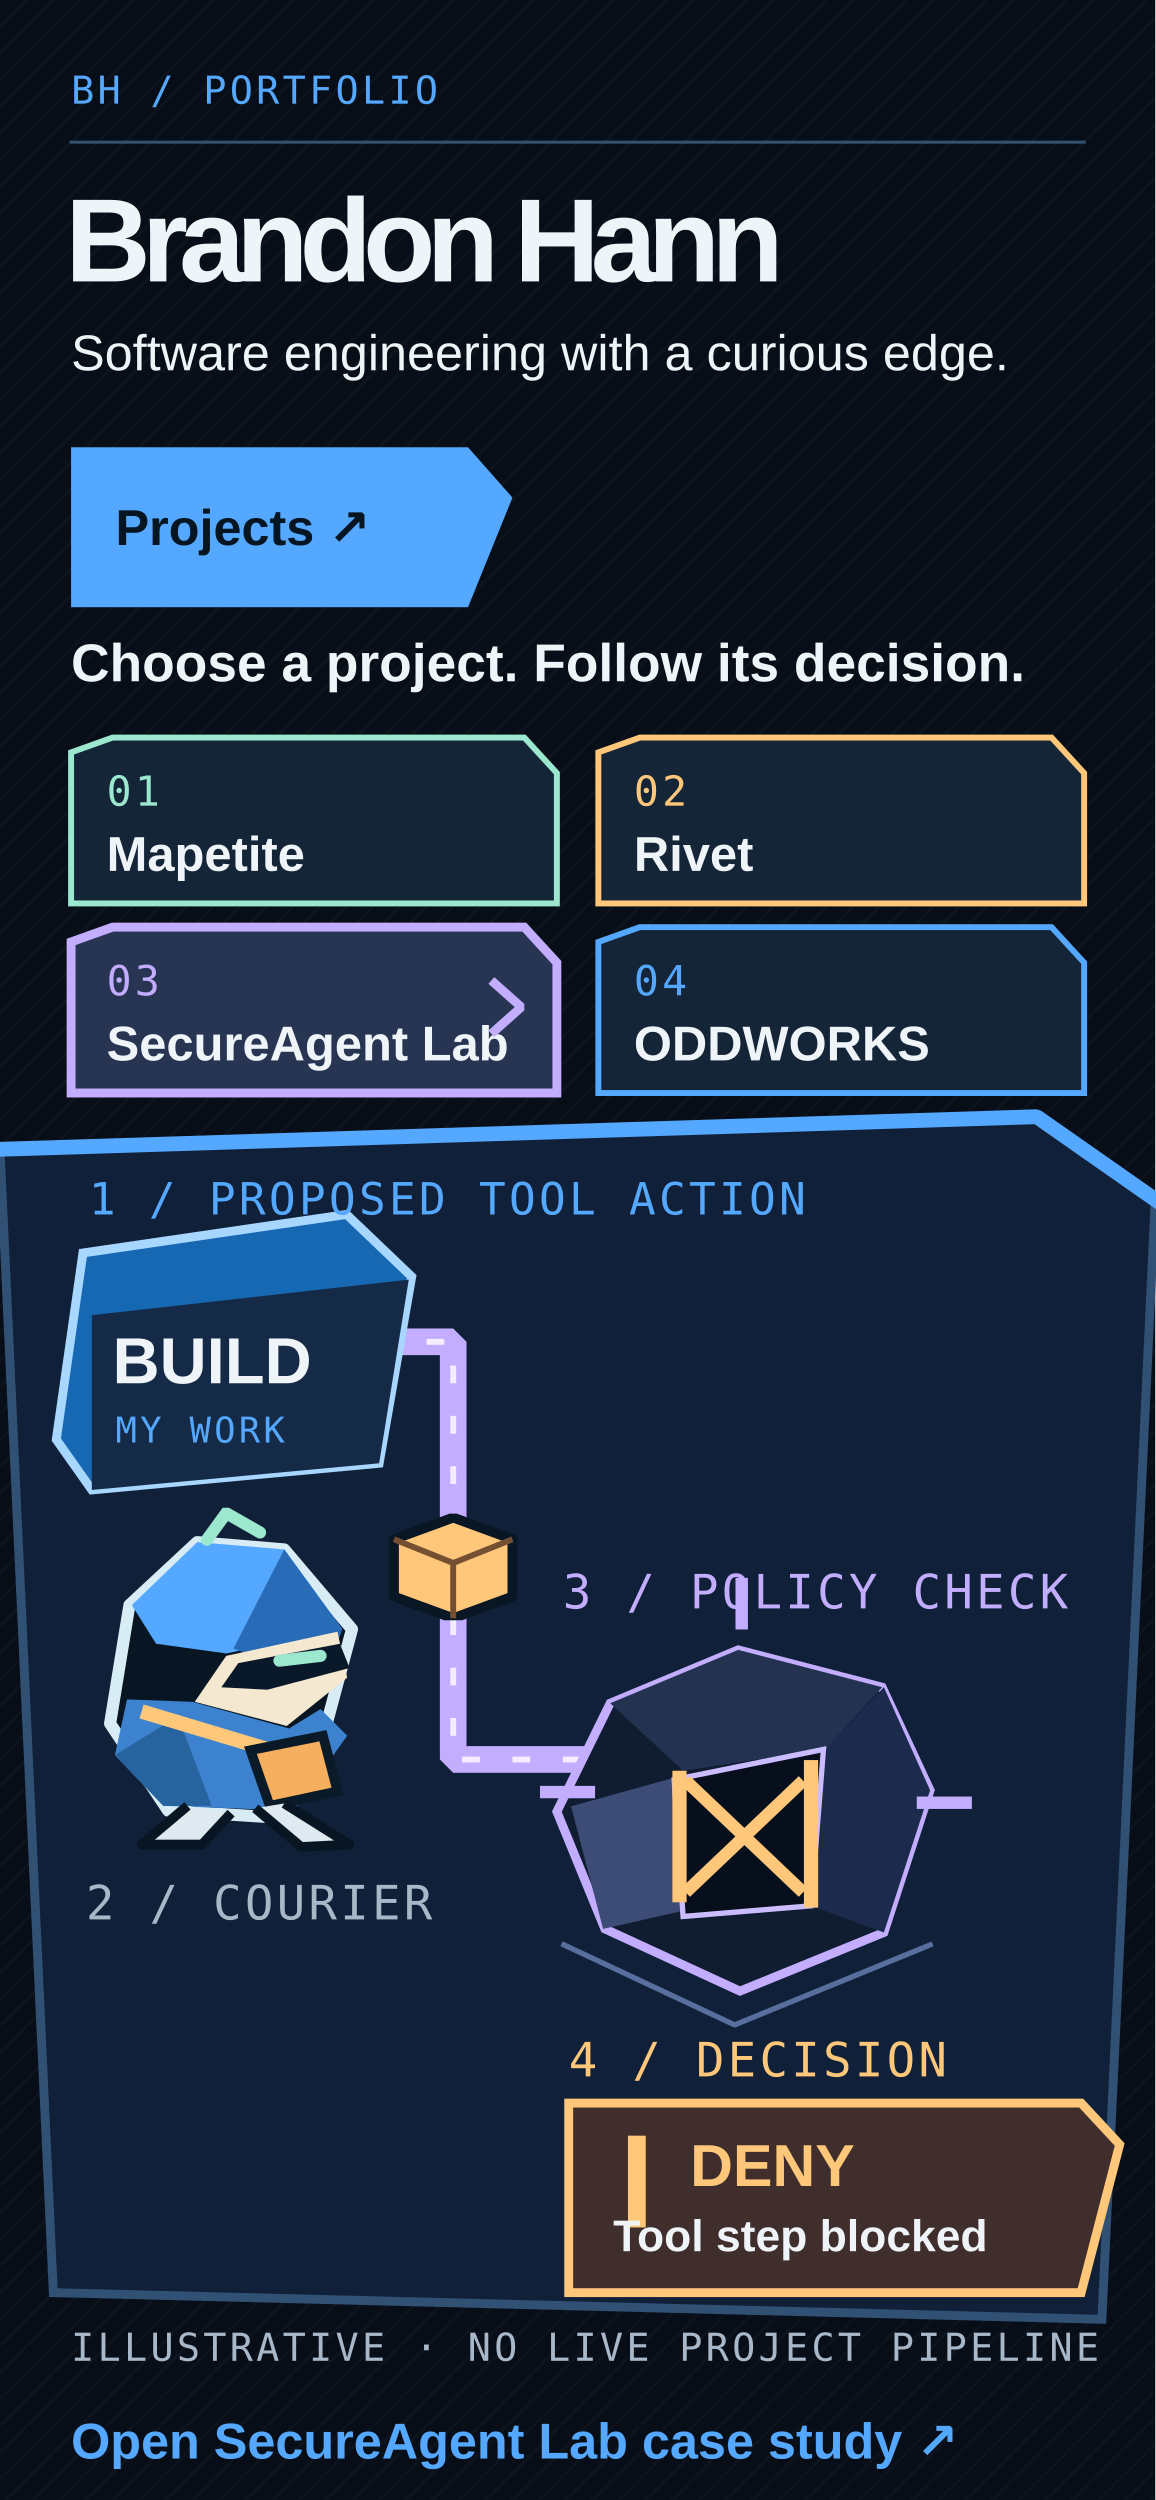
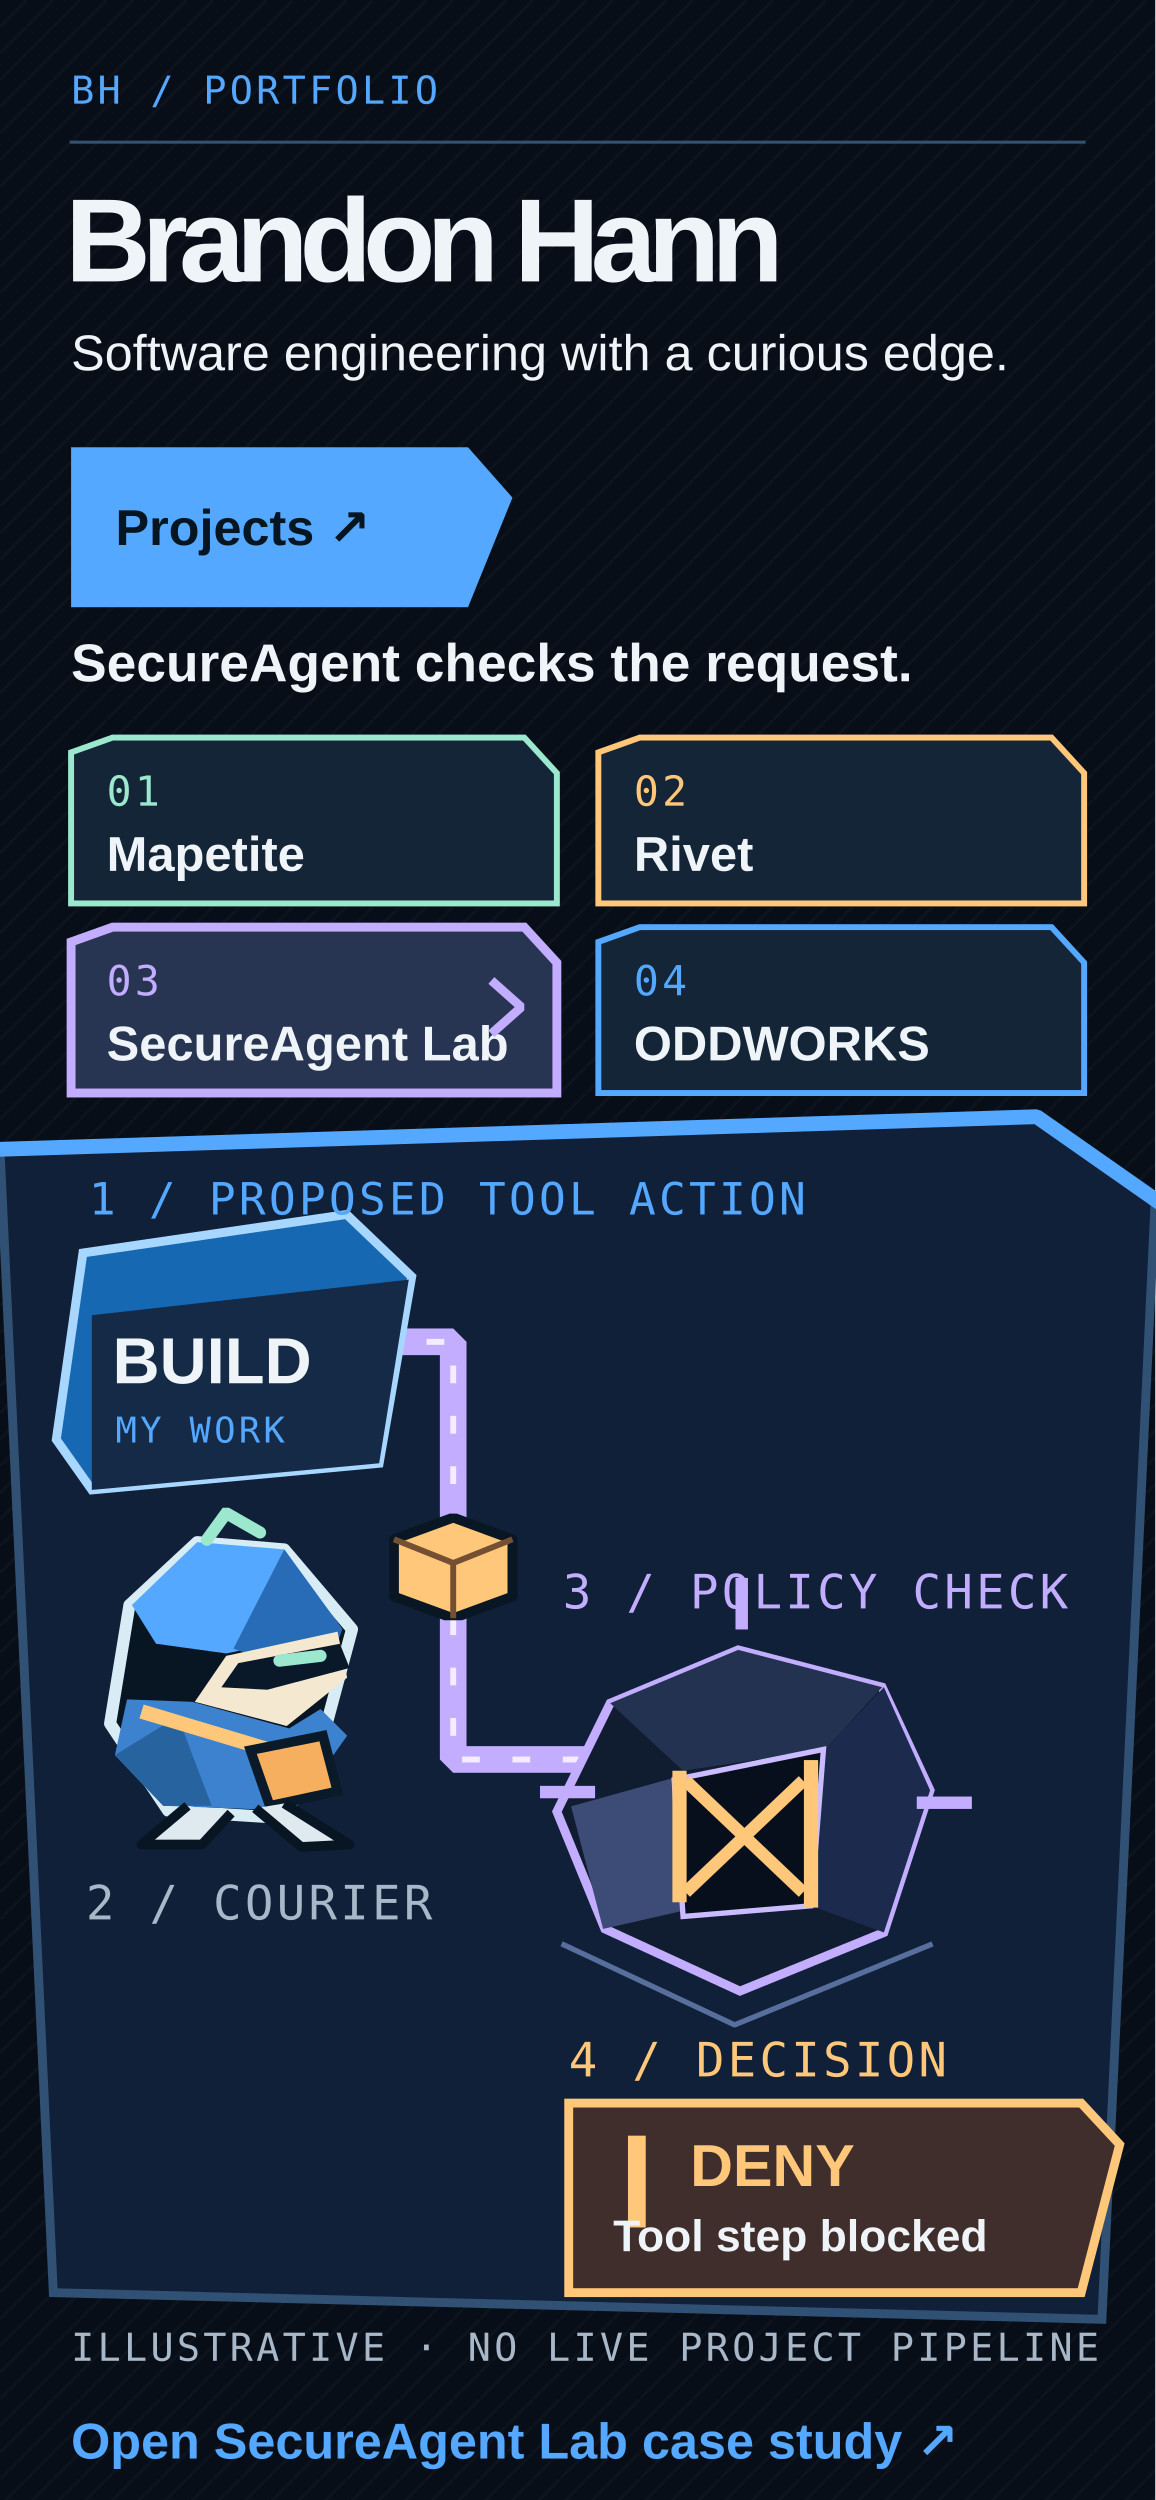
<svg xmlns="http://www.w3.org/2000/svg" width="390" height="844" viewBox="0 0 390 844" role="img" aria-label="Living Signal mobile SecureAgent deny art study">
  <defs>
    <style>
@font-face{font-family:Sora;src:url('../../public/fonts/sora-latin-wght-normal.woff2') format('woff2');font-weight:100 900}
@font-face{font-family:Plex;src:url('../../public/fonts/ibm-plex-mono-latin-500-normal.woff2') format('woff2');font-weight:500}
text{font-family:Sora,Arial,sans-serif;fill:#eef4f8}.mono{font-family:Plex,monospace;letter-spacing:1.1px}
</style>
    <pattern id="hatch" width="9" height="9" patternUnits="userSpaceOnUse">
      <path d="M0 9 9 0" stroke="#fff" stroke-opacity=".027" />
    </pattern>
    <symbol id="relay" viewBox="0 0 120 144">
      <path d="M27 38 54 10 86 21 103 54 97 105 79 128 34 127 14 89Z" fill="#081522" stroke="#d8ecf5" stroke-width="5" stroke-linejoin="round" />
      <path d="M30 38 54 11 86 21 75 51 37 57Z" fill="#54a8ff" />
      <path d="M86 21 103 54 92 91 75 51Z" fill="#286bb7" />
      <path d="M37 57 76 51 91 70 74 91 35 83Z" fill="#f4e8d1" />
      <path d="M34 64 76 54 85 64 67 73 33 76Z" fill="#0a1929" />
      <path d="M44 64 57 61M70 58l4-1" stroke="#9be8cf" stroke-width="5" stroke-linecap="round" />
      <path d="M22 82 34 77 72 89 89 77 100 91 91 111 73 127 37 126 17 103Z" fill="#3c82cf" />
      <path d="M17 103 37 126 57 125 37 87Z" fill="#27649f" />
      <path d="M72 89 91 78 102 91 91 111 73 127 58 125Z" fill="#16517c" />
      <path d="M32 85 84 102" stroke="#ffc779" stroke-width="6" />
      <path d="M70 98 101 92 106 115 78 122Z" fill="#f5af5e" stroke="#0b1a28" stroke-width="4" />
      <path d="M79 100 101 96M82 108 103 104" stroke="#533a36" stroke-width="2" />
      <path d="M35 126 29 139 51 139 56 127M67 126 68 139 91 139 79 126" fill="#dfeaf0" stroke="#081522" stroke-width="4" stroke-linejoin="round" />
      <path d="M58 10 67 0 79 8" fill="none" stroke="#9be8cf" stroke-width="5" stroke-linecap="round" stroke-linejoin="round" />
    </symbol>
    <symbol id="relay-side" viewBox="0 0 120 144">
      <path d="M18 40 46 14 82 17 110 50 99 91 81 128 34 125 10 89Z" fill="#081522" stroke="#d8ecf5" stroke-width="5" stroke-linejoin="round" />
      <path d="M19 40 46 14 82 17 106 50 58 60 29 56Z" fill="#54a8ff" />
      <path d="M82 17 106 50 98 72 61 58Z" fill="#286bb7" />
      <path d="M58 61 104 51 108 70 83 90 45 80Z" fill="#f4e8d1" />
      <path d="M63 64 105 56 109 66 75 75 56 74Z" fill="#0a1929" />
      <path d="M80 63 97 61" stroke="#9be8cf" stroke-width="5" stroke-linecap="round" />
      <path d="M17 79 44 80 84 91 97 83 108 94 86 125 32 123 12 102Z" fill="#3c82cf" />
      <path d="M12 102 32 123 52 123 38 86Z" fill="#27649f" />
      <path d="M23 84 93 105" stroke="#ffc779" stroke-width="6" />
      <path d="M68 100 98 94 104 117 76 123Z" fill="#f5af5e" stroke="#0b1a28" stroke-width="4" />
      <path d="M42 123 23 139 48 139 60 126M70 124 89 140 109 139 82 122" fill="#dfeaf0" stroke="#081522" stroke-width="4" stroke-linejoin="round" />
      <path d="M50 13 58 2 72 10" fill="none" stroke="#9be8cf" stroke-width="5" stroke-linecap="round" />
    </symbol>
    <symbol id="relay-denied" viewBox="0 0 120 144">
      <path d="M24 42 52 12 83 24 102 61 93 105 74 128 34 126 15 92Z" fill="#081522" stroke="#d8ecf5" stroke-width="5" stroke-linejoin="round" />
      <path d="M24 42 52 12 83 24 75 55 36 60Z" fill="#54a8ff" />
      <path d="M83 24 102 61 93 91 74 55Z" fill="#286bb7" />
      <path d="M36 59 75 55 91 75 72 92 34 83Z" fill="#f4e8d1" />
      <path d="M35 66 75 58 87 70 69 78 34 78Z" fill="#0a1929" />
      <path d="M43 68 55 71M70 68 77 72" stroke="#ffc779" stroke-width="5" stroke-linecap="round" />
      <path d="M20 83 34 79 72 91 87 79 100 92 90 111 75 127 35 125 17 104Z" fill="#3c82cf" />
      <path d="M19 85 2 67 8 57 29 70" fill="none" stroke="#d8ecf5" stroke-width="9" stroke-linecap="round" />
      <path d="M30 88 83 105" stroke="#ffc779" stroke-width="6" />
      <path d="M68 100 100 94 104 117 76 123Z" fill="#f5af5e" stroke="#0b1a28" stroke-width="4" />
      <path d="M35 126 28 139 50 139 56 127M68 126 67 139 90 139 79 126" fill="#dfeaf0" stroke="#081522" stroke-width="4" stroke-linejoin="round" />
      <path d="M56 12 66 1 79 10" fill="none" stroke="#9be8cf" stroke-width="5" stroke-linecap="round" />
    </symbol>
    <symbol id="packet" viewBox="0 0 72 54">
      <path d="M6 13 36 2 66 13 66 42 36 53 6 42Z" fill="#ffc779" stroke="#091724" stroke-width="5" stroke-linejoin="round" />
      <path d="M6 13 36 25 66 13M36 25V53" fill="none" stroke="#754f32" stroke-width="3" />
    </symbol>
  </defs>
  <rect width="390" height="844" fill="#080e18" />
  <rect width="390" height="844" fill="url(#hatch)" />
  <path d="M0 388 350 377 390 405 372 783 18 774Z" fill="#102039" stroke="#315174" stroke-width="3" />
  <path d="M0 388 350 377 390 405" fill="none" stroke="#54a8ff" stroke-width="5" stroke-linecap="square" stroke-linejoin="bevel" />
  <text x="24" y="35" font-size="13" font-weight="500" class="mono" fill="#54a8ff" style="fill:#54a8ff">BH / PORTFOLIO</text>
  <path d="M24 48H366" fill="none" stroke="#335270" stroke-width="1" stroke-linecap="square" stroke-linejoin="bevel" />
  <text x="22" y="95" font-size="40" font-weight="760" letter-spacing="-3">Brandon Hann</text>
  <text x="24" y="125" font-size="17" font-weight="500">Software engineering with a curious edge.</text>
  <path d="M24 151h134l15 17-15 37H24Z" fill="#54a8ff" />
  <text x="39" y="184" font-size="17" font-weight="700" style="fill:#061522">Projects ↗</text>
-   <text x="24" y="230" font-size="18" font-weight="650">Choose a project. Follow its decision.</text>
+   <text x="24" y="230" font-size="18" font-weight="650">SecureAgent checks the request.</text>
  <path d="M24 254l14 -5h139l11 12v44h-164Z" fill="#152538" stroke="#9be8cf" stroke-width="2" />
  <text x="36" y="272" font-size="14" font-weight="500" class="mono" fill="#9be8cf" style="fill:#9be8cf">01</text>
  <text x="36" y="294" font-size="16.5" font-weight="700">Mapetite</text>
  <path d="M202 254l14 -5h139l11 12v44h-164Z" fill="#152538" stroke="#ffc779" stroke-width="2" />
  <text x="214" y="272" font-size="14" font-weight="500" class="mono" fill="#ffc779" style="fill:#ffc779">02</text>
  <text x="214" y="294" font-size="16.5" font-weight="700">Rivet</text>
  <path d="M24 318l14 -5h139l11 12v44h-164Z" fill="#273553" stroke="#c3adff" stroke-width="3" />
  <text x="36" y="336" font-size="14" font-weight="500" class="mono" fill="#c3adff" style="fill:#c3adff">03</text>
  <text x="36" y="358" font-size="16.5" font-weight="700">SecureAgent Lab</text>
  <path d="M167 332l9 8-9 8" fill="none" stroke="#c3adff" stroke-width="3" stroke-linecap="square" stroke-linejoin="bevel" />
  <path d="M202 318l14 -5h139l11 12v44h-164Z" fill="#152538" stroke="#54a8ff" stroke-width="2" />
  <text x="214" y="336" font-size="14" font-weight="500" class="mono" fill="#54a8ff" style="fill:#54a8ff">04</text>
  <text x="214" y="358" font-size="16.5" font-weight="700">ODDWORKS</text>
  <path d="M128 453 H153 V594 H207" fill="none" stroke="#c3adff" stroke-width="9" stroke-linecap="square" stroke-linejoin="bevel" data-route="secureagent" data-layer="selected-route" />
  <path d="M128 453 H153 V594 H207" fill="none" stroke="#f4edff" stroke-width="2" stroke-linecap="square" stroke-linejoin="bevel" stroke-dasharray="4 13" data-route="secureagent" data-layer="selected-detail" />
  <path d="M28 423 117 410 139 431 128 494 31 503 19 486Z" fill="#1768b3" stroke="#a7d6ff" stroke-width="3" />
  <path d="M31 444 138 432 128 494 31 503Z" fill="#142a46" />
  <text x="38" y="467" font-size="22" font-weight="800">BUILD</text>
  <text x="39" y="487" font-size="12" font-weight="500" class="mono" fill="#54a8ff" style="fill:#54a8ff">MY WORK</text>
  <text x="30" y="410" font-size="15" font-weight="500" class="mono" fill="#54a8ff" style="fill:#54a8ff">1 / PROPOSED TOOL ACTION</text>
  <use href="#relay-side" x="29" y="509" width="98" height="118" />
  <text x="29" y="648" font-size="16" font-weight="500" class="mono" fill="#a9b8c8" style="fill:#a9b8c8">2 / COURIER</text>
  <use href="#packet" x="129" y="511" width="48" height="36" data-packet="secureagent" />
  <text x="190" y="543" font-size="16" font-weight="500" class="mono" fill="#c3adff" style="fill:#c3adff">3 / POLICY CHECK</text>
  <g data-station="secureagent" transform="translate(188 560) scale(0.6)">
    <path d="M30 25 102 -5 183 16 210 74 184 154 103 187 27 152 0 86Z" fill="#101c2f" stroke="#c3adff" stroke-width="5" />
    <path d="M30 25 102 -5 183 16 151 51 71 63Z" fill="#243252" />
    <path d="M8 83 73 65 70 142 26 152Z" fill="#3d4c76" />
    <path d="M184 16 210 74 184 154 143 139 151 51Z" fill="#1c2b4d" />
    <path d="M66 68 150 51 143 139 71 145Z" fill="#070f1c" stroke="#cbbcff" stroke-width="3" />
    <path d="M69 67v66M143 61v75" fill="none" stroke="#ffc779" stroke-width="8" stroke-linecap="square" stroke-linejoin="bevel" />
    <path d="M75 71 136 129M136 71 75 129" fill="none" stroke="#ffc779" stroke-width="7" stroke-linecap="square" stroke-linejoin="bevel" />
    <path d="M104 -20v-22M18 75h-24M206 81h24" fill="none" stroke="#c3adff" stroke-width="7" stroke-linecap="square" stroke-linejoin="bevel" />
    <path d="M4 161 100 206 210 161" fill="none" stroke="#586f9d" stroke-width="3" stroke-linecap="square" stroke-linejoin="bevel" />
  </g>
  <text x="192" y="701" font-size="16" font-weight="500" class="mono" fill="#ffc779" style="fill:#ffc779">4 / DECISION</text>
  <path d="M192 710h173l13 14-13 50H192Z" fill="#402e2c" stroke="#ffc779" stroke-width="3" />
  <path d="M215 724v25" fill="none" stroke="#ffc779" stroke-width="6" stroke-linecap="square" stroke-linejoin="bevel" />
  <text x="233" y="738" font-size="20" font-weight="750" style="fill:#ffc779">DENY</text>
  <text x="207" y="760" font-size="15" font-weight="550">Tool step blocked</text>
  <text x="24" y="797" font-size="13" font-weight="500" class="mono" fill="#a9b8c8" style="fill:#a9b8c8">ILLUSTRATIVE · NO LIVE PROJECT PIPELINE</text>
  <text x="24" y="830" font-size="17" font-weight="650" style="fill:#54a8ff">Open SecureAgent Lab case study ↗</text>
</svg>
